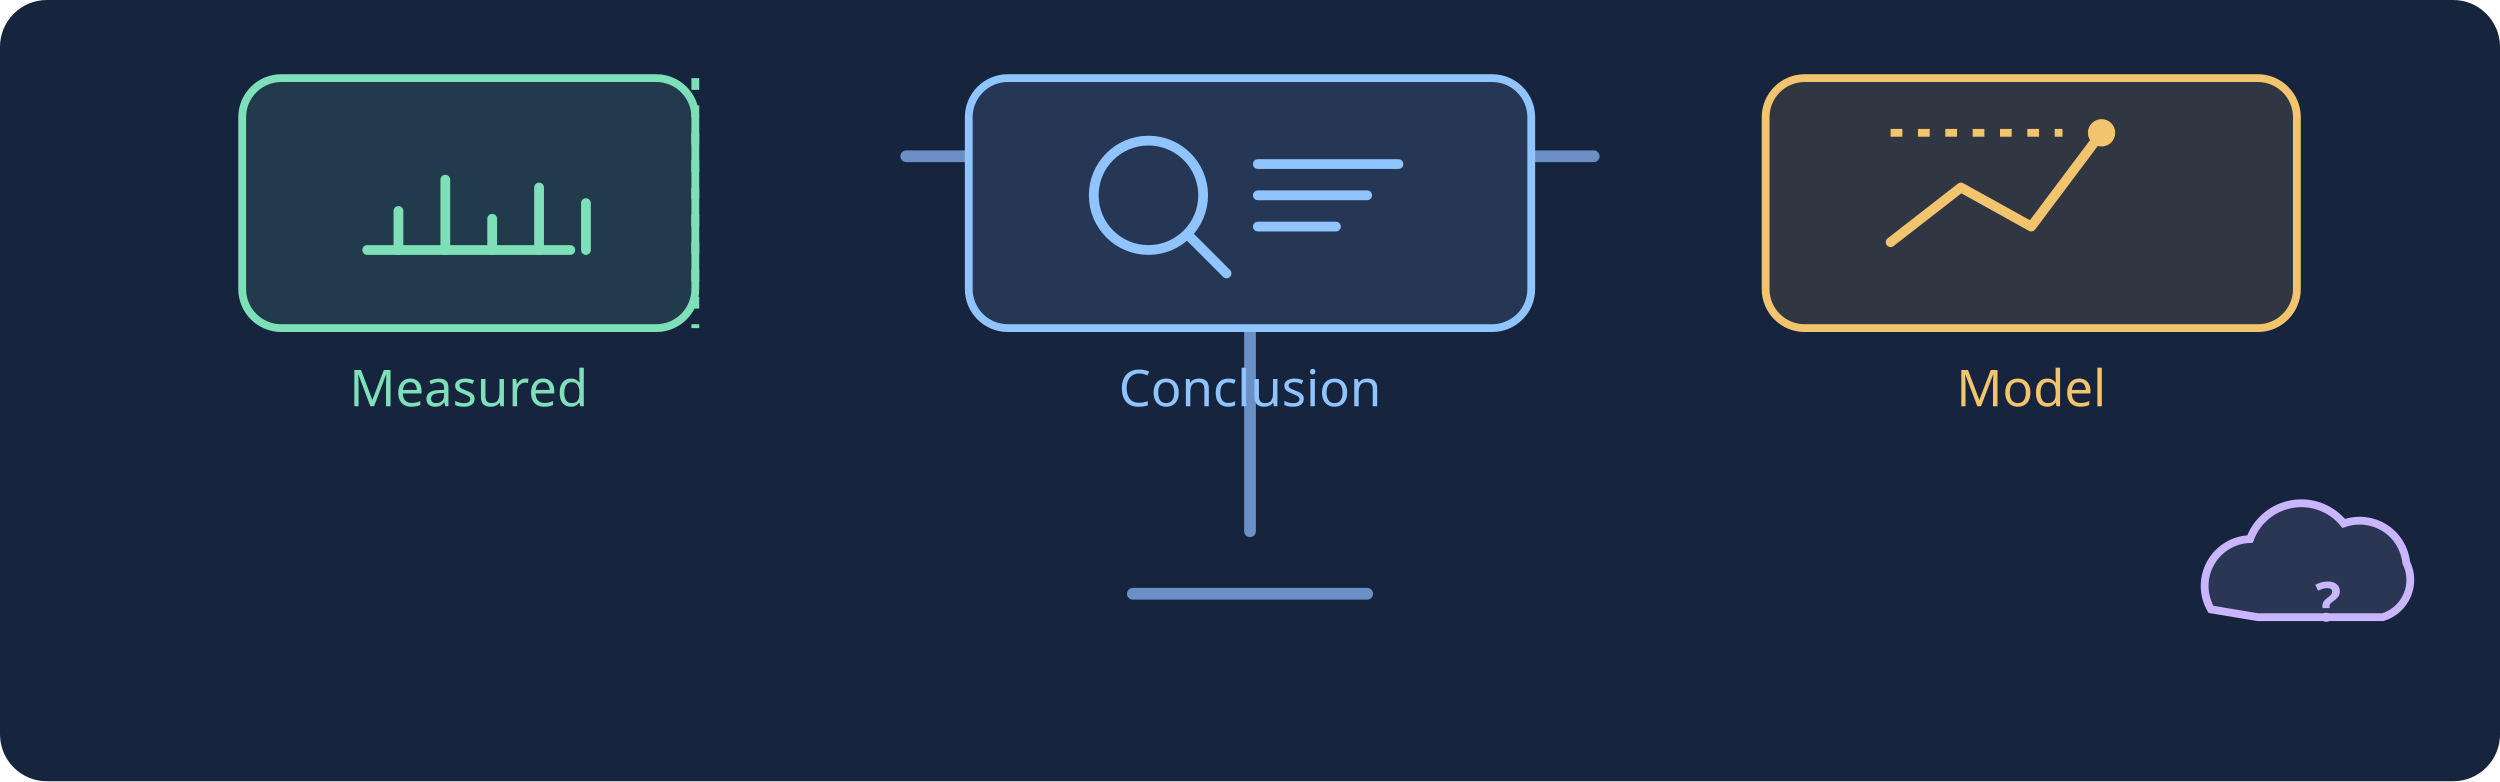
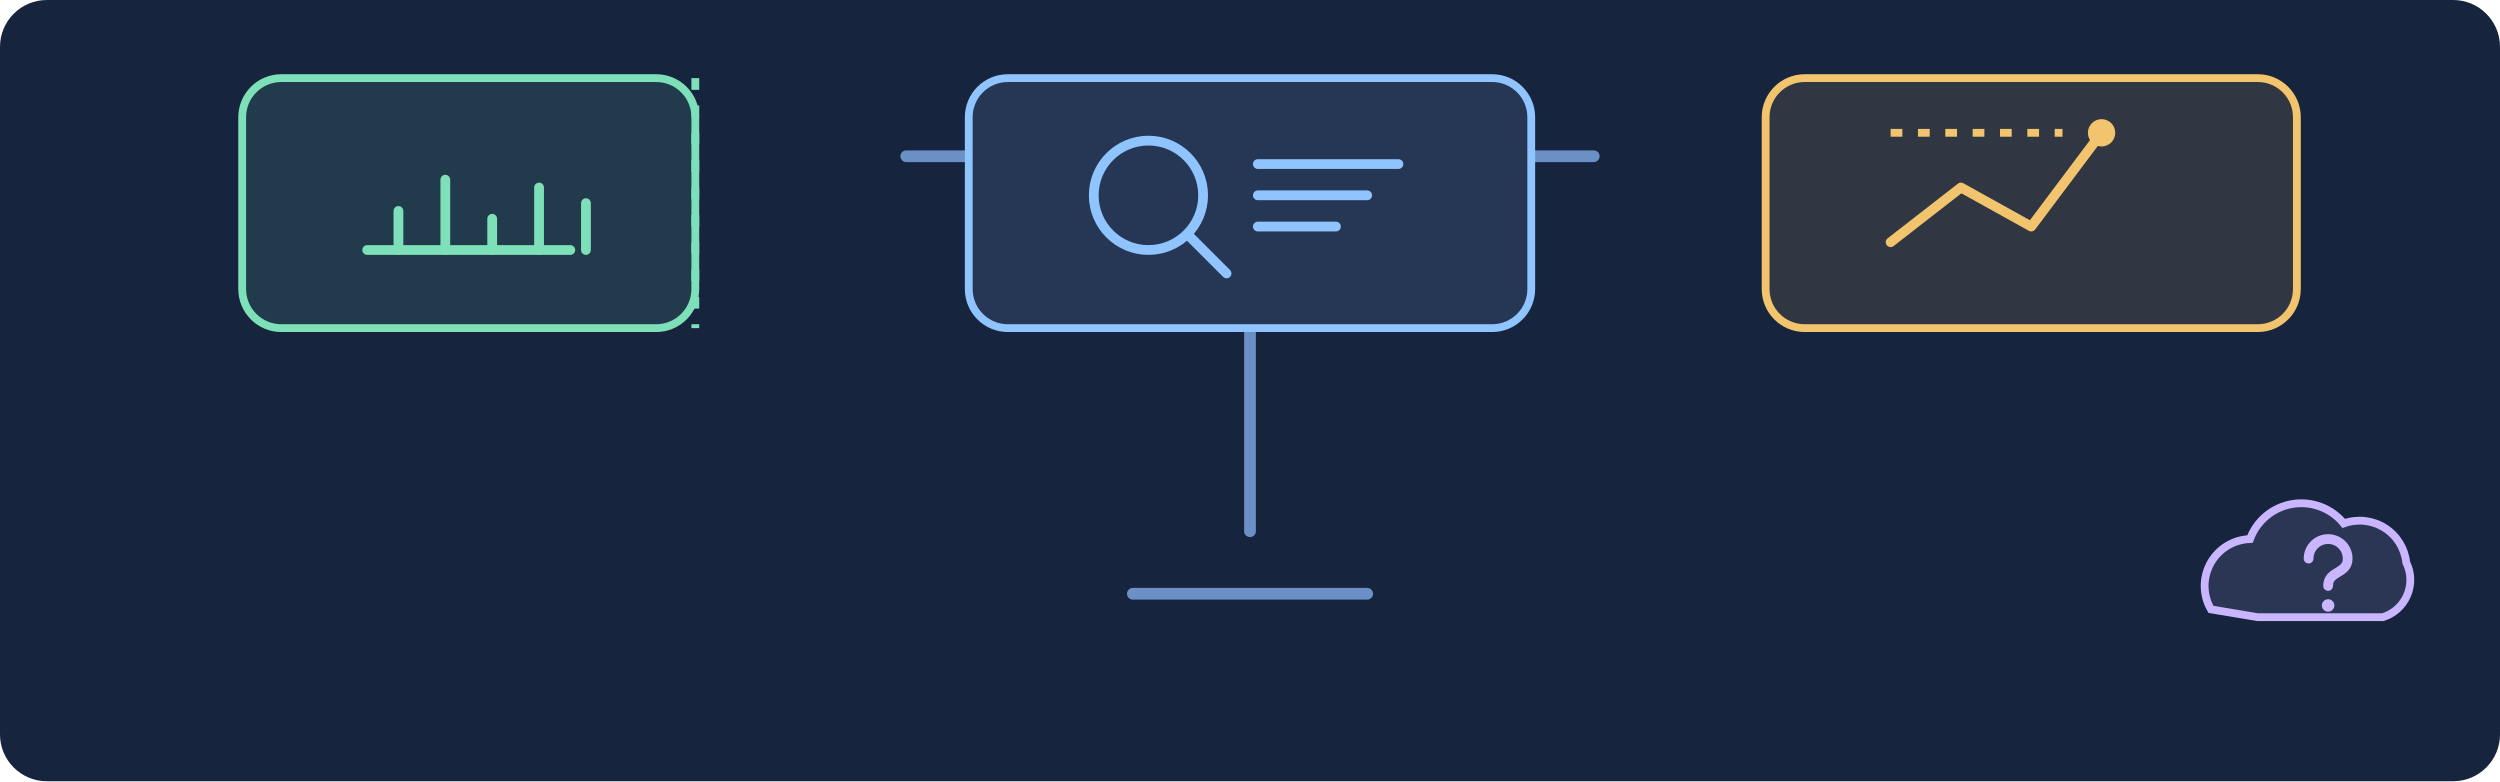
<svg xmlns="http://www.w3.org/2000/svg" viewBox="0 0 640 200" width="640" height="200" role="img" aria-label="Three labels on one beam: measured evidence, scientific conclusion, and scientific model. An open question sits apart, inside a cloud.">
  <rect width="640" height="200" rx="12" fill="#16243d" />
  <path d="M320 40 v96" stroke="#6b90c6" stroke-width="3" stroke-linecap="round" />
  <path d="M290 152 h60" stroke="#6b90c6" stroke-width="3" stroke-linecap="round" />
  <path d="M232 40 h176" stroke="#6b90c6" stroke-width="3" stroke-linecap="round" />
  <circle cx="320" cy="40" r="6" fill="#6b90c6" />
  <g transform="translate(120,20)">
    <rect x="-58" y="0" width="116" height="64" rx="10" fill="#223b4c" stroke="#7ee0b8" stroke-width="2" />
    <path d="M-26 44 h52" stroke="#7ee0b8" stroke-width="2.5" stroke-linecap="round" />
    <path d="M-18 44 v-10m12 10v-18m12 18v-8m12 8v-16m12 16v-12" stroke="#7ee0b8" stroke-width="2.5" stroke-linecap="round" />
    <path d="M58 0 v64" stroke="#7ee0b8" stroke-width="2" stroke-dasharray="3 4" />
-     <text x="0" y="84" text-anchor="middle" fill="#7ee0b8" font-family="system-ui, sans-serif" font-size="13">Measured</text>
  </g>
  <g transform="translate(320,20)">
    <rect x="-72" y="0" width="144" height="64" rx="10" fill="#253754" stroke="#8fc4ff" stroke-width="2" />
    <circle cx="-26" cy="30" r="14" fill="none" stroke="#8fc4ff" stroke-width="2.5" />
    <path d="M-16 40 l10 10" stroke="#8fc4ff" stroke-width="2.5" stroke-linecap="round" />
    <path d="M2 22 h36 M2 30 h28 M2 38 h20" stroke="#8fc4ff" stroke-width="2.5" stroke-linecap="round" />
-     <text x="0" y="84" text-anchor="middle" fill="#8fc4ff" font-family="system-ui, sans-serif" font-size="13">Conclusion</text>
  </g>
  <g transform="translate(520,20)">
    <rect x="-68" y="0" width="136" height="64" rx="10" fill="#303743" stroke="#f2c46d" stroke-width="2" />
    <path d="M-36 42 l18 -14 18 10 18 -24" fill="none" stroke="#f2c46d" stroke-width="2.5" stroke-linecap="round" stroke-linejoin="round" />
    <circle cx="18" cy="14" r="3.5" fill="#f2c46d" />
    <path d="M-36 14 h44" stroke="#f2c46d" stroke-width="2" stroke-dasharray="3 4" />
-     <text x="0" y="84" text-anchor="middle" fill="#f2c46d" font-family="system-ui, sans-serif" font-size="13">Model</text>
  </g>
  <g transform="translate(596,150)">
    <path d="M-30 6 a12 12 0 0 1 10 -18 a14 14 0 0 1 24 -4 a12 12 0 0 1 16 10 a10 10 0 0 1 -6 14 h-32 z" fill="#2b3654" stroke="#c9b6ff" stroke-width="2" />
-     <text x="0" y="9" text-anchor="middle" fill="#c9b6ff" font-family="system-ui, sans-serif" font-size="14" font-weight="700">?</text>
+     <path d="M-5 -7 a5 5 0 0 1 10 0 c0 4 -5 3 -5 7" fill="none" stroke="#c9b6ff" stroke-width="2.5" stroke-linecap="round" />
+     <circle cx="0" cy="5" r="1.6" fill="#c9b6ff" />
  </g>
</svg>
